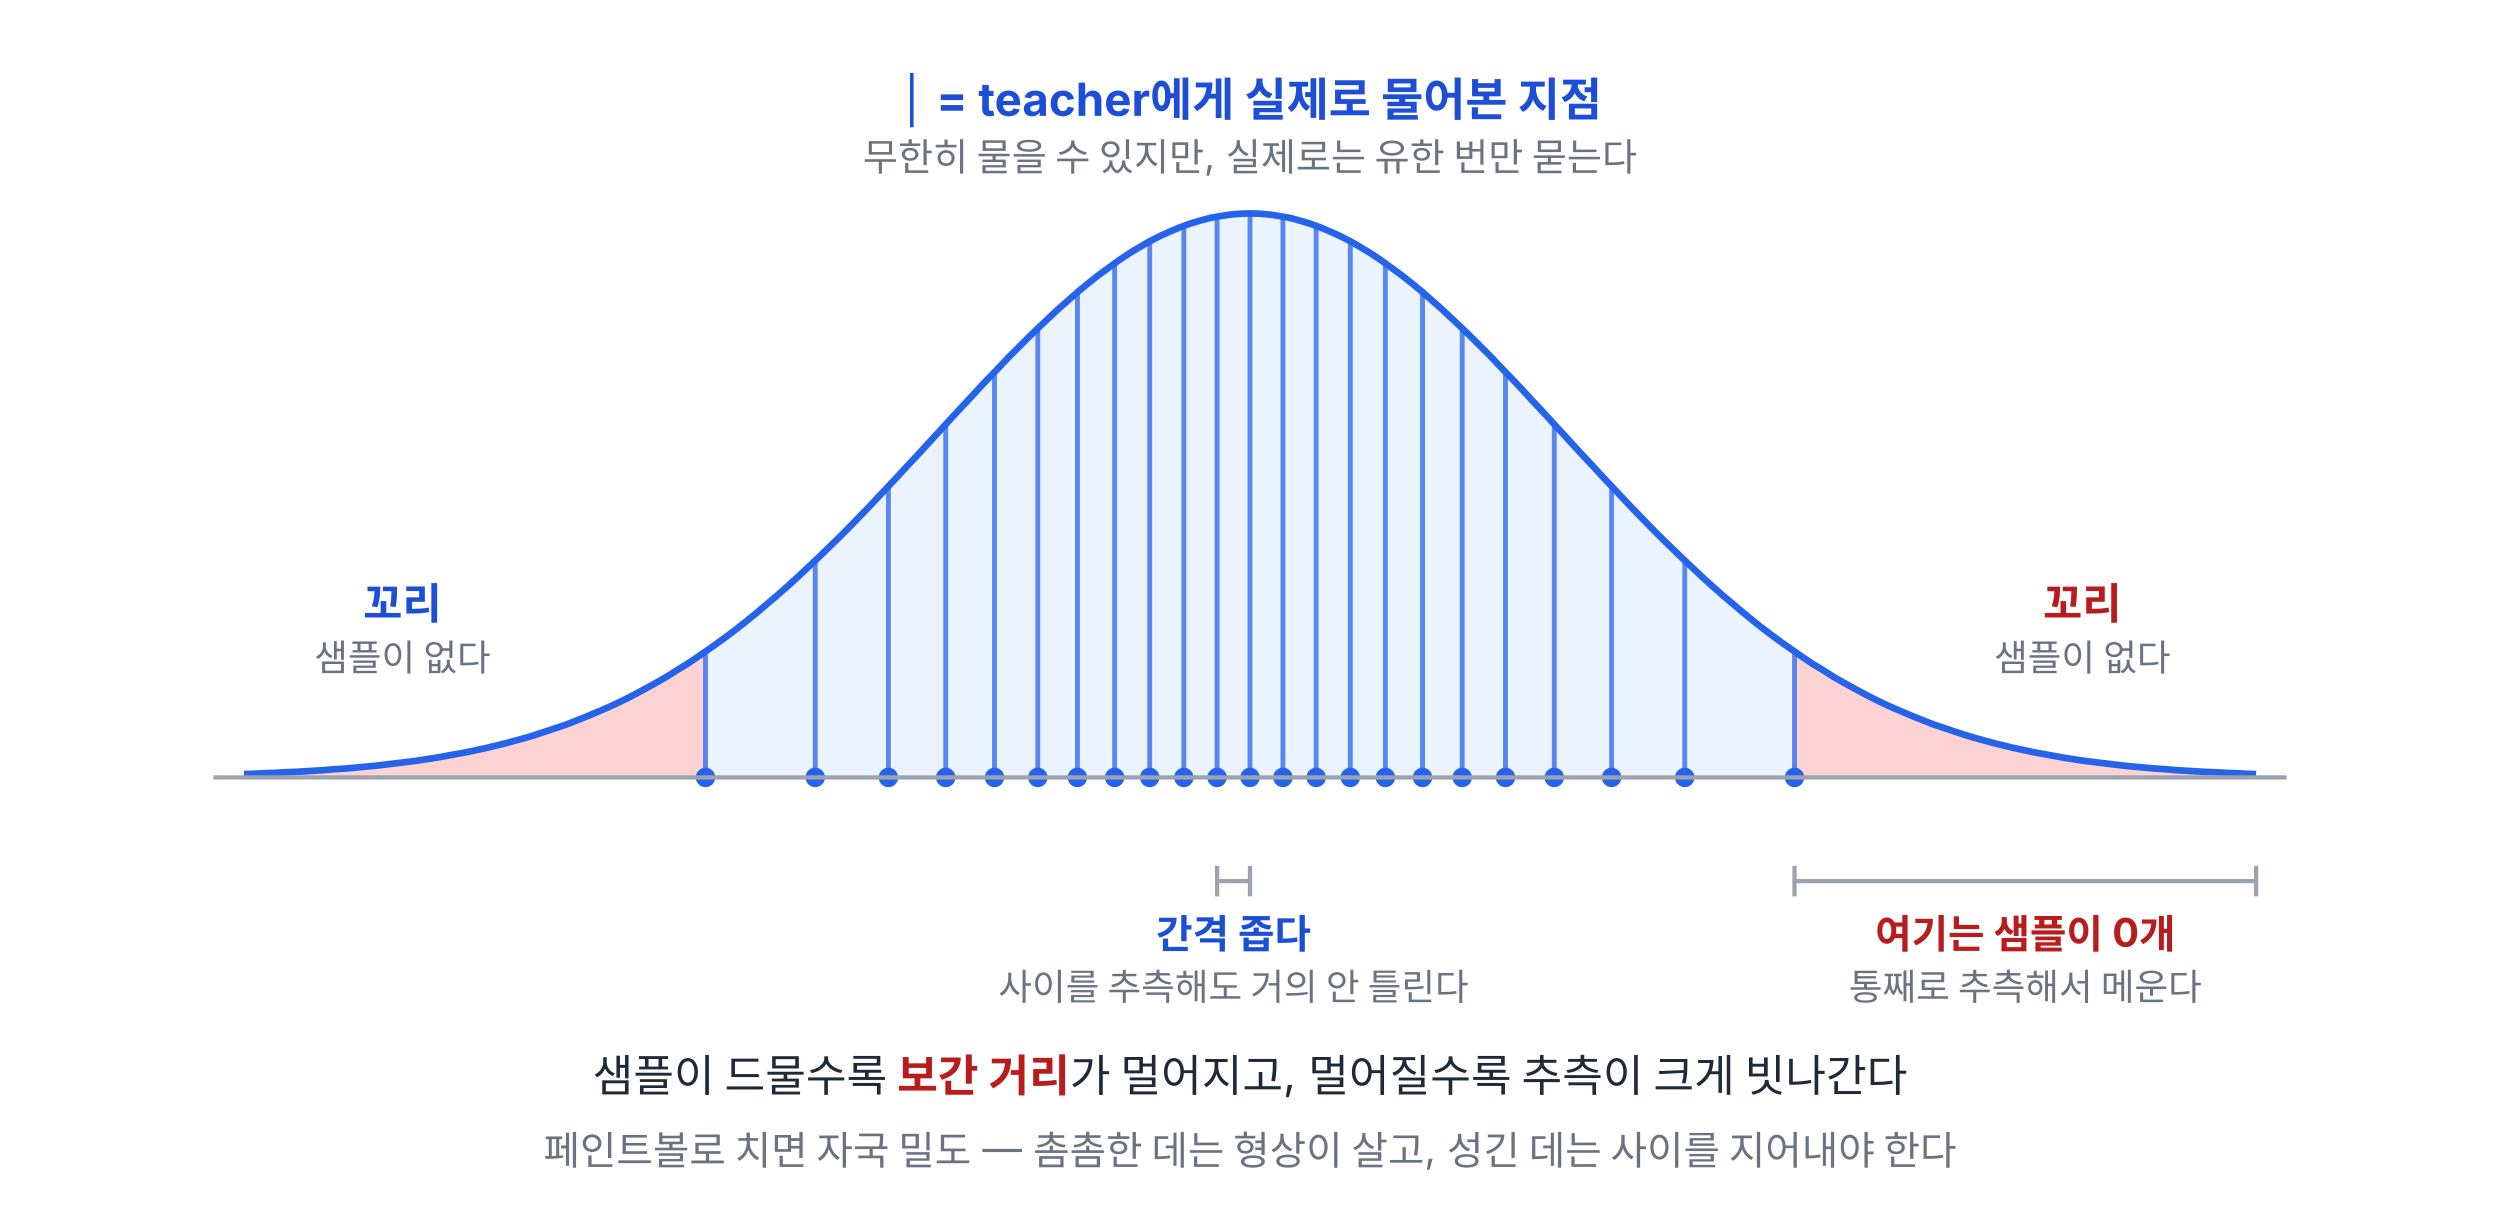
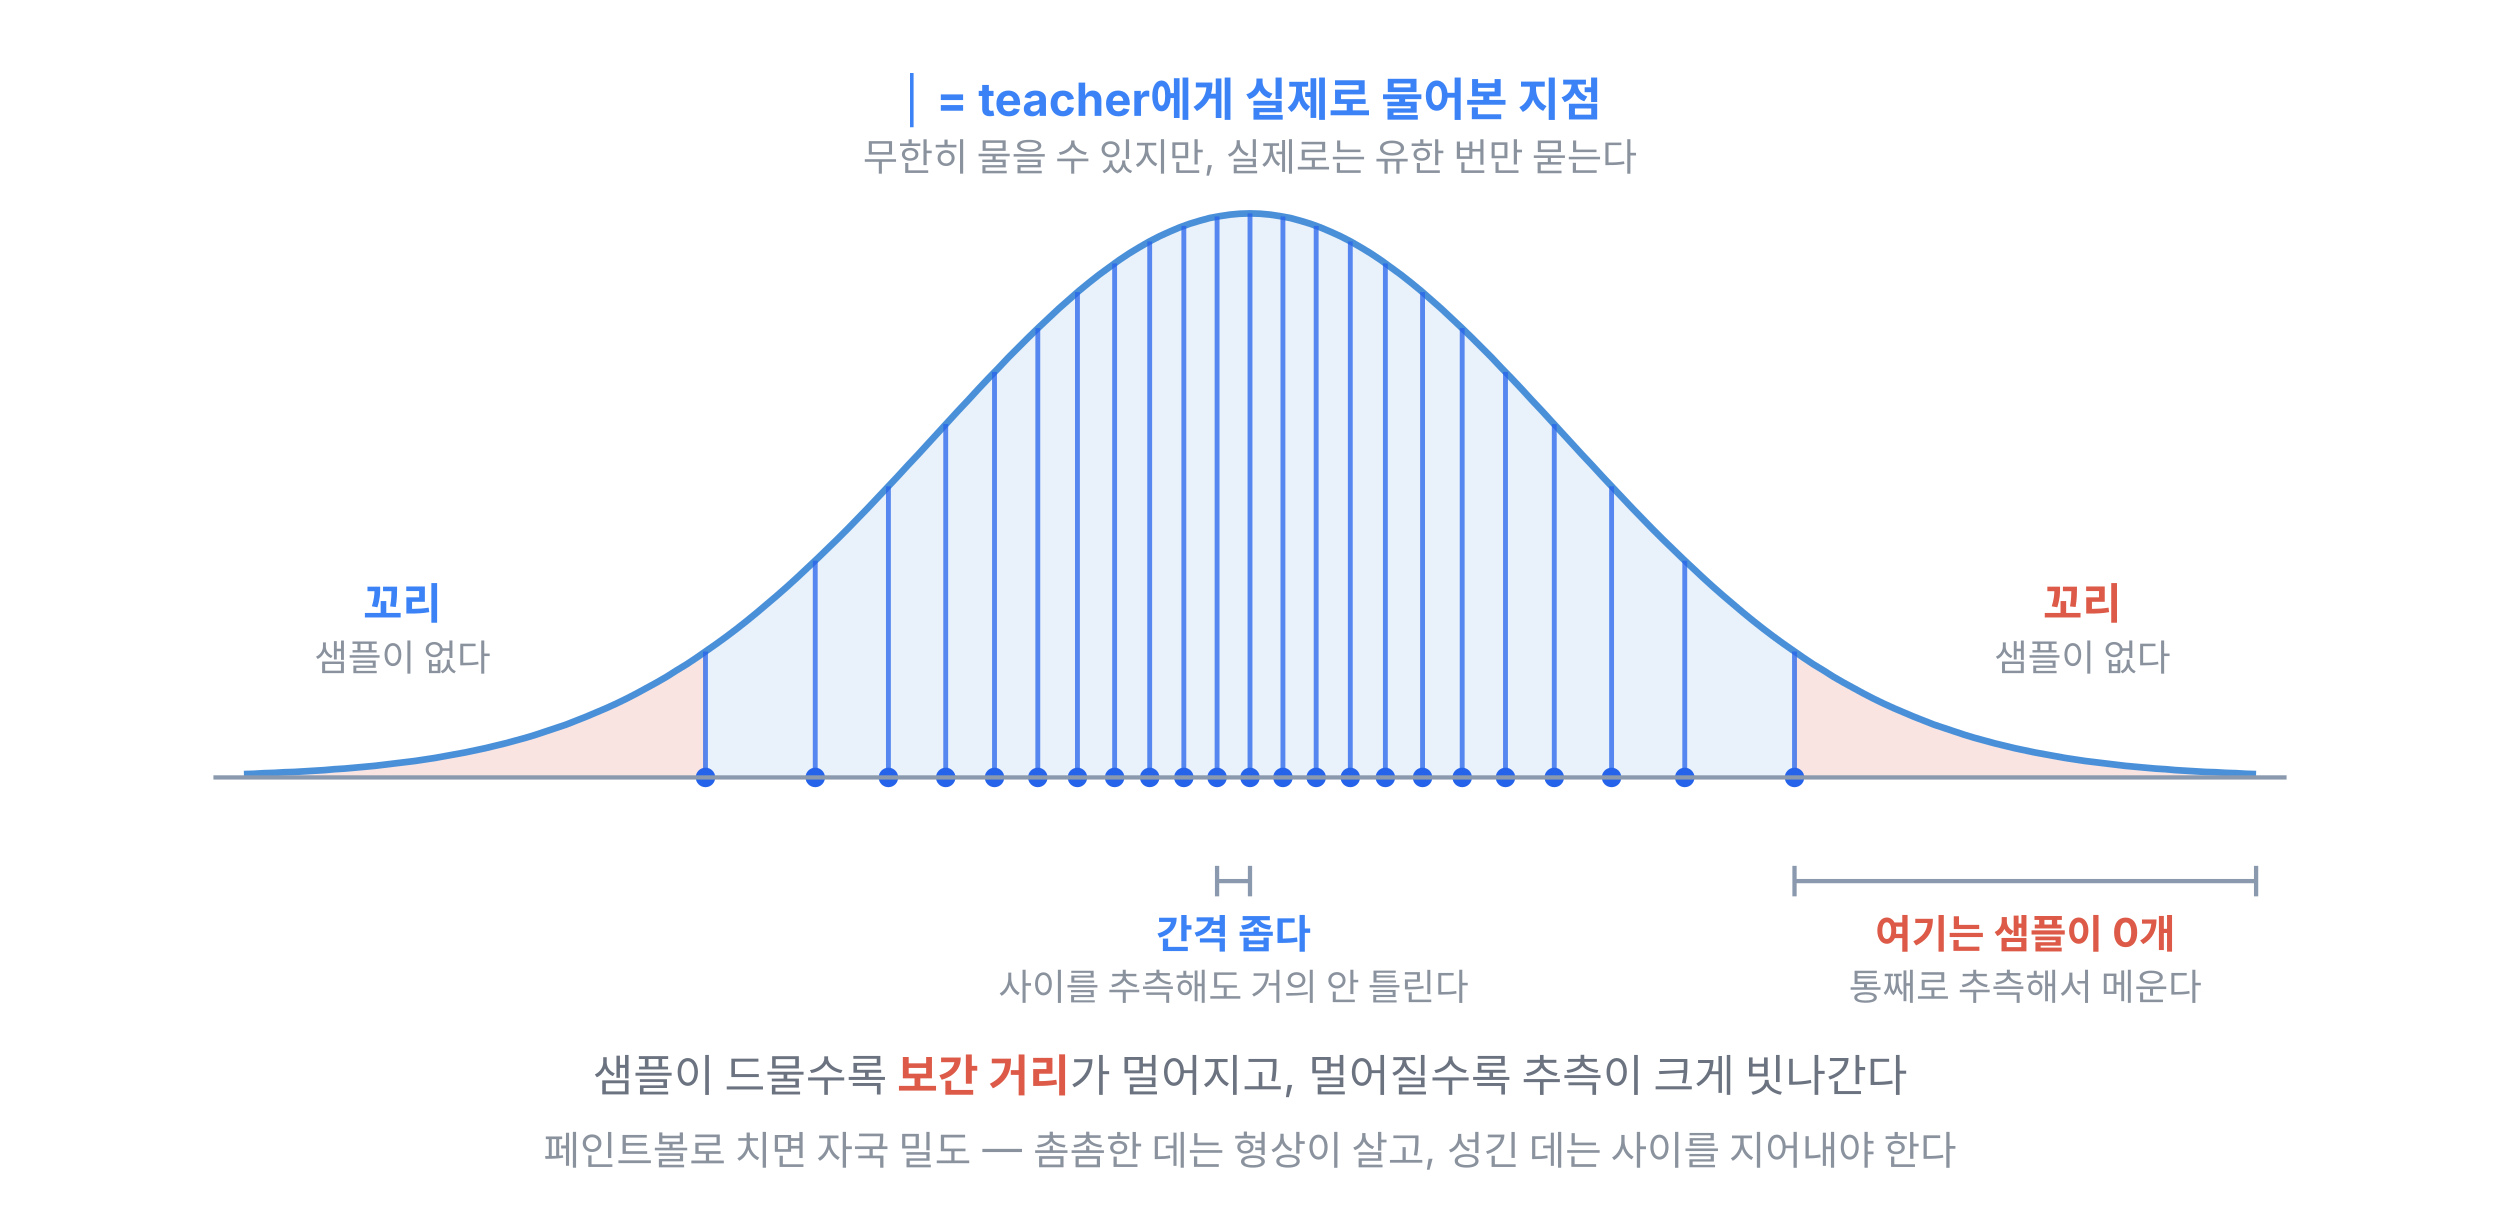
<svg xmlns="http://www.w3.org/2000/svg" viewBox="0 0 820 400" role="img" aria-label="종모양 분포 아래 샘플 눈금이 중앙에는 촘촘하고 꼬리로 갈수록 성기게 찍힌 그림">
  <style>
-     :root { color-scheme: light dark; }
-     .curve  { fill: none; stroke: #2563eb; stroke-width: 2.2; }
-     .curve2 { fill: none; stroke: #0891b2; stroke-width: 2.2; }
-     .fillA  { fill: #dbeafe; } .fillB { fill: #cffafe; }
-     .tailA  { fill: #fca5a5; } .ghost { fill: #e5e7eb; }
-     .box    { fill: none; stroke: #9ca3af; stroke-width: 1.6; rx: 10; }
-     .axis   { stroke: #9ca3af; stroke-width: 1.4; }
-     .gridln { stroke: #9ca3af; stroke-width: 1; stroke-dasharray: 4 4; }
-     .dash   { stroke: #9ca3af; stroke-width: 1.4; stroke-dasharray: 5 5; fill: none; }
-     .arrow  { stroke: #2563eb; stroke-width: 2.4; fill: none; }
-     .lbl    { fill: #1f2937; font-family: system-ui,-apple-system,'Apple SD Gothic Neo',sans-serif; }
-     .mut    { fill: #6b7280; font-family: system-ui,-apple-system,'Apple SD Gothic Neo',sans-serif; }
-     .warn   { fill: #b91c1c; font-weight: 700; }
-     .accent { fill: #1d4ed8; font-weight: 700; }
-     @media (prefers-color-scheme: dark) {
-       .curve { stroke:#60a5fa } .curve2 { stroke:#22d3ee }
-       .fillA { fill:#1e3a5f } .fillB { fill:#164e63 }
-       .tailA { fill:#7f1d1d } .ghost { fill:#374151 }
-       .box,.axis,.dash,.gridln { stroke:#6b7280 }
-       .lbl { fill:#e5e7eb } .mut { fill:#9ca3af }
-       .warn { fill:#fca5a5 } .accent { fill:#93c5fd }
-     }
+     .curve  { fill: none; stroke: #4a90d9; stroke-width: 2.2; }
+     .curve2 { fill: none; stroke: #17a8bd; stroke-width: 2.2; }
+     .fillA  { fill: #4a90d9; fill-opacity: .22; }
+     .fillB  { fill: #17a8bd; fill-opacity: .20; }
+     .tailA  { fill: #dc5a47; fill-opacity: .32; }
+     .ghost  { fill: #8a99ad; fill-opacity: .22; }
+     .box    { fill: none; stroke: #8a99ad; stroke-opacity: .75; stroke-width: 1.6; rx: 10; }
+     .axis   { stroke: #8a99ad; stroke-width: 1.4; }
+     .gridln { stroke: #8a99ad; stroke-width: 1; stroke-dasharray: 4 4; }
+     .dash   { stroke: #8a99ad; stroke-width: 1.4; stroke-dasharray: 5 5; fill: none; }
+     .arrow  { stroke: #4a90d9; stroke-width: 2.4; fill: none; }
+     .lbl    { fill: #6b7280; font-family: system-ui,-apple-system,'Apple SD Gothic Neo',sans-serif; }
+     .mut    { fill: #8a929e; font-family: system-ui,-apple-system,'Apple SD Gothic Neo',sans-serif; }
+     .warn   { fill: #dc5a47; font-weight: 700; }
+     .accent { fill: #3b82f6; font-weight: 700; }
  </style>
  <path class="tailA" d="M 588.6,213.7 L 589.3,214.2 L 590.1,214.7 L 590.8,215.2 L 591.6,215.8 L 592.4,216.3 L 593.1,216.8 L 593.9,217.3 L 594.6,217.8 L 595.4,218.2 L 596.1,218.7 L 596.9,219.2 L 597.7,219.7 L 598.4,220.1 L 599.2,220.6 L 599.9,221.1 L 600.7,221.5 L 601.4,222.0 L 602.2,222.4 L 603.0,222.9 L 603.7,223.3 L 604.5,223.7 L 605.2,224.2 L 606.0,224.6 L 606.7,225.0 L 607.5,225.4 L 608.3,225.9 L 609.0,226.3 L 609.8,226.7 L 610.5,227.1 L 611.3,227.5 L 612.0,227.9 L 612.8,228.2 L 613.6,228.6 L 614.3,229.0 L 615.1,229.4 L 615.8,229.8 L 616.6,230.1 L 617.3,230.5 L 618.1,230.9 L 618.9,231.2 L 619.6,231.6 L 620.4,231.9 L 621.1,232.3 L 621.9,232.6 L 622.6,232.9 L 623.4,233.3 L 624.2,233.6 L 624.9,233.9 L 625.7,234.2 L 626.4,234.5 L 627.2,234.9 L 627.9,235.2 L 628.7,235.5 L 629.5,235.8 L 630.2,236.1 L 631.0,236.4 L 631.7,236.7 L 632.5,237.0 L 633.2,237.2 L 634.0,237.5 L 634.8,237.8 L 635.5,238.1 L 636.3,238.3 L 637.0,238.6 L 637.8,238.9 L 638.5,239.1 L 639.3,239.4 L 640.1,239.6 L 640.8,239.9 L 641.6,240.1 L 642.3,240.4 L 643.1,240.6 L 643.8,240.9 L 644.6,241.1 L 645.4,241.3 L 646.1,241.5 L 646.9,241.8 L 647.6,242.0 L 648.4,242.2 L 649.1,242.4 L 649.9,242.6 L 650.7,242.9 L 651.4,243.1 L 652.2,243.3 L 652.9,243.5 L 653.7,243.7 L 654.4,243.9 L 655.2,244.0 L 656.0,244.2 L 656.7,244.4 L 657.5,244.6 L 658.2,244.8 L 659.0,245.0 L 659.7,245.1 L 660.5,245.3 L 661.3,245.5 L 662.0,245.7 L 662.8,245.8 L 663.5,246.0 L 664.3,246.2 L 665.0,246.3 L 665.8,246.5 L 666.6,246.6 L 667.3,246.8 L 668.1,246.9 L 668.8,247.1 L 669.6,247.2 L 670.3,247.4 L 671.1,247.5 L 671.9,247.6 L 672.6,247.8 L 673.4,247.9 L 674.1,248.0 L 674.9,248.2 L 675.6,248.3 L 676.4,248.4 L 677.2,248.5 L 677.9,248.7 L 678.7,248.8 L 679.4,248.9 L 680.2,249.0 L 680.9,249.1 L 681.7,249.2 L 682.5,249.4 L 683.2,249.5 L 684.0,249.6 L 684.7,249.7 L 685.5,249.8 L 686.2,249.9 L 687.0,250.0 L 687.8,250.1 L 688.5,250.2 L 689.3,250.3 L 690.0,250.4 L 690.8,250.5 L 691.5,250.5 L 692.3,250.6 L 693.1,250.7 L 693.8,250.8 L 694.6,250.9 L 695.3,251.0 L 696.1,251.1 L 696.8,251.1 L 697.6,251.2 L 698.4,251.3 L 699.1,251.4 L 699.9,251.4 L 700.6,251.5 L 701.4,251.6 L 702.1,251.7 L 702.9,251.7 L 703.7,251.8 L 704.4,251.9 L 705.2,251.9 L 705.9,252.0 L 706.7,252.0 L 707.4,252.1 L 708.2,252.2 L 709.0,252.2 L 709.7,252.3 L 710.5,252.3 L 711.2,252.4 L 712.0,252.5 L 712.7,252.5 L 713.5,252.6 L 714.3,252.6 L 715.0,252.7 L 715.8,252.7 L 716.5,252.8 L 717.3,252.8 L 718.0,252.9 L 718.8,252.9 L 719.6,253.0 L 720.3,253.0 L 721.1,253.0 L 721.8,253.1 L 722.6,253.1 L 723.3,253.2 L 724.1,253.2 L 724.9,253.3 L 725.6,253.3 L 726.4,253.3 L 727.1,253.4 L 727.9,253.4 L 728.6,253.4 L 729.4,253.5 L 730.2,253.5 L 730.9,253.5 L 731.7,253.6 L 732.4,253.6 L 733.2,253.6 L 733.9,253.7 L 734.7,253.7 L 735.5,253.7 L 736.2,253.8 L 737.0,253.8 L 737.7,253.8 L 738.5,253.8 L 739.2,253.9 L 740.0,253.9 L 740.0,255 L 588.6,255 Z" opacity="0.5" />
  <path class="tailA" d="M 80.0,253.9 L 80.8,253.9 L 81.5,253.8 L 82.3,253.8 L 83.0,253.8 L 83.8,253.8 L 84.5,253.7 L 85.3,253.7 L 86.1,253.7 L 86.8,253.6 L 87.6,253.6 L 88.3,253.6 L 89.1,253.5 L 89.8,253.5 L 90.6,253.5 L 91.4,253.4 L 92.1,253.4 L 92.9,253.4 L 93.6,253.3 L 94.4,253.3 L 95.1,253.3 L 95.9,253.2 L 96.7,253.2 L 97.4,253.1 L 98.2,253.1 L 98.9,253.0 L 99.7,253.0 L 100.4,253.0 L 101.2,252.9 L 102.0,252.9 L 102.7,252.8 L 103.5,252.8 L 104.2,252.7 L 105.0,252.7 L 105.7,252.6 L 106.5,252.6 L 107.3,252.5 L 108.0,252.5 L 108.8,252.4 L 109.5,252.3 L 110.3,252.3 L 111.0,252.2 L 111.8,252.2 L 112.6,252.1 L 113.3,252.0 L 114.1,252.0 L 114.8,251.9 L 115.6,251.9 L 116.3,251.8 L 117.1,251.7 L 117.9,251.7 L 118.6,251.6 L 119.4,251.5 L 120.1,251.4 L 120.9,251.4 L 121.6,251.3 L 122.4,251.2 L 123.2,251.1 L 123.9,251.1 L 124.7,251.0 L 125.4,250.9 L 126.2,250.8 L 126.9,250.7 L 127.7,250.6 L 128.5,250.5 L 129.2,250.5 L 130.0,250.4 L 130.7,250.3 L 131.5,250.2 L 132.2,250.1 L 133.0,250.0 L 133.8,249.9 L 134.5,249.8 L 135.3,249.7 L 136.0,249.6 L 136.8,249.5 L 137.5,249.4 L 138.3,249.2 L 139.1,249.1 L 139.8,249.0 L 140.6,248.9 L 141.3,248.8 L 142.1,248.7 L 142.8,248.5 L 143.6,248.4 L 144.4,248.3 L 145.1,248.2 L 145.9,248.0 L 146.6,247.9 L 147.4,247.8 L 148.1,247.6 L 148.9,247.5 L 149.7,247.4 L 150.4,247.2 L 151.2,247.1 L 151.9,246.9 L 152.7,246.8 L 153.4,246.6 L 154.2,246.5 L 155.0,246.3 L 155.7,246.2 L 156.5,246.0 L 157.2,245.8 L 158.0,245.7 L 158.7,245.5 L 159.5,245.3 L 160.3,245.1 L 161.0,245.0 L 161.8,244.8 L 162.5,244.6 L 163.3,244.4 L 164.0,244.2 L 164.8,244.0 L 165.6,243.9 L 166.3,243.7 L 167.1,243.5 L 167.8,243.3 L 168.6,243.1 L 169.3,242.9 L 170.1,242.6 L 170.9,242.4 L 171.6,242.2 L 172.4,242.0 L 173.1,241.8 L 173.9,241.5 L 174.6,241.3 L 175.4,241.1 L 176.2,240.9 L 176.9,240.6 L 177.7,240.4 L 178.4,240.1 L 179.2,239.9 L 179.9,239.6 L 180.7,239.4 L 181.5,239.1 L 182.2,238.9 L 183.0,238.6 L 183.7,238.3 L 184.5,238.1 L 185.2,237.8 L 186.0,237.5 L 186.8,237.2 L 187.5,237.0 L 188.3,236.7 L 189.0,236.4 L 189.8,236.1 L 190.5,235.8 L 191.3,235.5 L 192.1,235.2 L 192.8,234.9 L 193.6,234.5 L 194.3,234.2 L 195.1,233.9 L 195.8,233.6 L 196.6,233.3 L 197.4,232.9 L 198.1,232.6 L 198.9,232.3 L 199.6,231.9 L 200.4,231.6 L 201.1,231.2 L 201.9,230.9 L 202.7,230.5 L 203.4,230.1 L 204.2,229.8 L 204.9,229.4 L 205.7,229.0 L 206.4,228.6 L 207.2,228.2 L 208.0,227.9 L 208.7,227.5 L 209.5,227.1 L 210.2,226.7 L 211.0,226.3 L 211.7,225.9 L 212.5,225.4 L 213.3,225.0 L 214.0,224.6 L 214.8,224.2 L 215.5,223.7 L 216.3,223.3 L 217.0,222.9 L 217.8,222.4 L 218.6,222.0 L 219.3,221.5 L 220.1,221.1 L 220.8,220.6 L 221.6,220.1 L 222.3,219.7 L 223.1,219.2 L 223.9,218.7 L 224.6,218.2 L 225.4,217.8 L 226.1,217.3 L 226.9,216.8 L 227.6,216.3 L 228.4,215.8 L 229.2,215.2 L 229.9,214.7 L 230.7,214.2 L 231.4,213.7 L 231.4,255 L 80.0,255 Z" opacity="0.5" />
  <path class="fillA" d="M 231.4,213.7 L 233.2,212.4 L 235.0,211.2 L 236.8,209.9 L 238.6,208.5 L 240.4,207.2 L 242.1,205.8 L 243.9,204.4 L 245.7,203.0 L 247.5,201.5 L 249.3,200.1 L 251.1,198.6 L 252.9,197.1 L 254.6,195.5 L 256.4,194.0 L 258.2,192.4 L 260.0,190.8 L 261.8,189.1 L 263.6,187.5 L 265.4,185.8 L 267.1,184.1 L 268.9,182.4 L 270.7,180.7 L 272.5,178.9 L 274.3,177.2 L 276.1,175.4 L 277.9,173.6 L 279.6,171.8 L 281.4,170.0 L 283.2,168.1 L 285.0,166.3 L 286.8,164.4 L 288.6,162.5 L 290.4,160.6 L 292.1,158.7 L 293.9,156.8 L 295.7,154.9 L 297.5,153.0 L 299.3,151.0 L 301.1,149.1 L 302.9,147.2 L 304.6,145.2 L 306.4,143.3 L 308.2,141.3 L 310.0,139.4 L 311.8,137.5 L 313.6,135.5 L 315.4,133.6 L 317.1,131.7 L 318.9,129.7 L 320.7,127.8 L 322.5,125.9 L 324.3,124.0 L 326.1,122.2 L 327.9,120.3 L 329.6,118.4 L 331.4,116.6 L 333.2,114.8 L 335.0,113.0 L 336.8,111.2 L 338.6,109.5 L 340.4,107.7 L 342.1,106.0 L 343.9,104.3 L 345.7,102.7 L 347.5,101.0 L 349.3,99.4 L 351.1,97.9 L 352.9,96.3 L 354.6,94.8 L 356.4,93.4 L 358.2,91.9 L 360.0,90.5 L 361.8,89.2 L 363.6,87.8 L 365.4,86.5 L 367.1,85.3 L 368.9,84.1 L 370.7,82.9 L 372.5,81.8 L 374.3,80.8 L 376.1,79.7 L 377.9,78.8 L 379.6,77.8 L 381.4,77.0 L 383.2,76.1 L 385.0,75.4 L 386.8,74.6 L 388.6,74.0 L 390.4,73.3 L 392.1,72.8 L 393.9,72.2 L 395.7,71.8 L 397.5,71.4 L 399.3,71.0 L 401.1,70.7 L 402.9,70.4 L 404.6,70.2 L 406.4,70.1 L 408.2,70.0 L 410.0,70.0 L 411.8,70.0 L 413.6,70.1 L 415.4,70.2 L 417.1,70.4 L 418.9,70.7 L 420.7,71.0 L 422.5,71.4 L 424.3,71.8 L 426.1,72.2 L 427.9,72.8 L 429.6,73.3 L 431.4,74.0 L 433.2,74.6 L 435.0,75.4 L 436.8,76.1 L 438.6,77.0 L 440.4,77.8 L 442.1,78.8 L 443.9,79.7 L 445.7,80.8 L 447.5,81.8 L 449.3,82.9 L 451.1,84.1 L 452.9,85.3 L 454.6,86.5 L 456.4,87.8 L 458.2,89.2 L 460.0,90.5 L 461.8,91.9 L 463.6,93.4 L 465.4,94.8 L 467.1,96.3 L 468.9,97.9 L 470.7,99.4 L 472.5,101.0 L 474.3,102.7 L 476.1,104.3 L 477.9,106.0 L 479.6,107.7 L 481.4,109.5 L 483.2,111.2 L 485.0,113.0 L 486.8,114.8 L 488.6,116.6 L 490.4,118.4 L 492.1,120.3 L 493.9,122.2 L 495.7,124.0 L 497.5,125.9 L 499.3,127.8 L 501.1,129.7 L 502.9,131.7 L 504.6,133.6 L 506.4,135.5 L 508.2,137.5 L 510.0,139.4 L 511.8,141.3 L 513.6,143.3 L 515.4,145.2 L 517.1,147.2 L 518.9,149.1 L 520.7,151.0 L 522.5,153.0 L 524.3,154.9 L 526.1,156.8 L 527.9,158.7 L 529.6,160.6 L 531.4,162.5 L 533.2,164.4 L 535.0,166.3 L 536.8,168.1 L 538.6,170.0 L 540.4,171.8 L 542.1,173.6 L 543.9,175.4 L 545.7,177.2 L 547.5,178.9 L 549.3,180.7 L 551.1,182.4 L 552.9,184.1 L 554.6,185.8 L 556.4,187.5 L 558.2,189.1 L 560.0,190.8 L 561.8,192.4 L 563.6,194.0 L 565.4,195.5 L 567.1,197.1 L 568.9,198.6 L 570.7,200.1 L 572.5,201.5 L 574.3,203.0 L 576.1,204.4 L 577.9,205.8 L 579.6,207.2 L 581.4,208.5 L 583.2,209.9 L 585.0,211.2 L 586.8,212.4 L 588.6,213.7 L 588.6,255 L 231.4,255 Z" opacity="0.55" />
  <path class="curve" d="M 80.0,253.9 L 83.3,253.8 L 86.6,253.6 L 89.9,253.5 L 93.2,253.3 L 96.5,253.2 L 99.8,253.0 L 103.1,252.8 L 106.4,252.6 L 109.7,252.3 L 113.0,252.1 L 116.3,251.8 L 119.6,251.5 L 122.9,251.2 L 126.2,250.8 L 129.5,250.4 L 132.8,250.0 L 136.1,249.6 L 139.4,249.1 L 142.7,248.6 L 146.0,248.0 L 149.3,247.4 L 152.6,246.8 L 155.9,246.1 L 159.2,245.4 L 162.5,244.6 L 165.8,243.8 L 169.1,242.9 L 172.4,242.0 L 175.7,241.0 L 179.0,239.9 L 182.3,238.8 L 185.6,237.7 L 188.9,236.4 L 192.2,235.1 L 195.5,233.7 L 198.8,232.3 L 202.1,230.8 L 205.4,229.2 L 208.7,227.5 L 212.0,225.7 L 215.3,223.9 L 218.6,222.0 L 221.9,219.9 L 225.2,217.9 L 228.5,215.7 L 231.8,213.4 L 235.1,211.1 L 238.4,208.7 L 241.7,206.2 L 245.0,203.6 L 248.3,200.9 L 251.6,198.1 L 254.9,195.3 L 258.2,192.4 L 261.5,189.4 L 264.8,186.3 L 268.1,183.2 L 271.4,180.0 L 274.7,176.8 L 278.0,173.5 L 281.3,170.1 L 284.6,166.7 L 287.9,163.2 L 291.2,159.7 L 294.5,156.2 L 297.8,152.6 L 301.1,149.1 L 304.4,145.5 L 307.7,141.9 L 311.0,138.3 L 314.3,134.7 L 317.6,131.2 L 320.9,127.6 L 324.2,124.1 L 327.5,120.7 L 330.8,117.2 L 334.1,113.9 L 337.4,110.6 L 340.7,107.4 L 344.0,104.3 L 347.3,101.2 L 350.6,98.3 L 353.9,95.4 L 357.2,92.7 L 360.5,90.1 L 363.8,87.7 L 367.1,85.3 L 370.4,83.1 L 373.7,81.1 L 377.0,79.2 L 380.3,77.5 L 383.6,76.0 L 386.9,74.6 L 390.2,73.4 L 393.5,72.4 L 396.8,71.5 L 400.1,70.9 L 403.4,70.4 L 406.7,70.1 L 410.0,70.0 L 413.3,70.1 L 416.6,70.4 L 419.9,70.9 L 423.2,71.5 L 426.5,72.4 L 429.8,73.4 L 433.1,74.6 L 436.4,76.0 L 439.7,77.5 L 443.0,79.2 L 446.3,81.1 L 449.6,83.1 L 452.9,85.3 L 456.2,87.7 L 459.5,90.1 L 462.8,92.7 L 466.1,95.4 L 469.4,98.3 L 472.7,101.2 L 476.0,104.3 L 479.3,107.4 L 482.6,110.6 L 485.9,113.9 L 489.2,117.2 L 492.5,120.7 L 495.8,124.1 L 499.1,127.6 L 502.4,131.2 L 505.7,134.7 L 509.0,138.3 L 512.3,141.9 L 515.6,145.5 L 518.9,149.1 L 522.2,152.6 L 525.5,156.2 L 528.8,159.7 L 532.1,163.2 L 535.4,166.7 L 538.7,170.1 L 542.0,173.5 L 545.3,176.8 L 548.6,180.0 L 551.9,183.2 L 555.2,186.3 L 558.5,189.4 L 561.8,192.4 L 565.1,195.3 L 568.4,198.1 L 571.7,200.9 L 575.0,203.6 L 578.3,206.2 L 581.6,208.7 L 584.9,211.1 L 588.2,213.4 L 591.5,215.7 L 594.8,217.9 L 598.1,219.9 L 601.4,222.0 L 604.7,223.9 L 608.0,225.7 L 611.3,227.5 L 614.6,229.2 L 617.9,230.8 L 621.2,232.3 L 624.5,233.7 L 627.8,235.1 L 631.1,236.4 L 634.4,237.7 L 637.7,238.8 L 641.0,239.9 L 644.3,241.0 L 647.6,242.0 L 650.9,242.9 L 654.2,243.8 L 657.5,244.6 L 660.8,245.4 L 664.1,246.1 L 667.4,246.8 L 670.7,247.4 L 674.0,248.0 L 677.3,248.6 L 680.6,249.1 L 683.9,249.6 L 687.2,250.0 L 690.5,250.4 L 693.8,250.8 L 697.1,251.2 L 700.4,251.5 L 703.7,251.8 L 707.0,252.1 L 710.3,252.3 L 713.6,252.6 L 716.9,252.8 L 720.2,253.0 L 723.5,253.2 L 726.8,253.3 L 730.1,253.5 L 733.4,253.6 L 736.7,253.8 L 740.0,253.9" />
  <line x1="231.4" y1="255" x2="231.4" y2="213.7" stroke="#2563eb" stroke-width="1.6" opacity="0.75" />
  <circle cx="231.4" cy="255" r="3.2" fill="#2563eb" />
  <line x1="267.4" y1="255" x2="267.4" y2="183.9" stroke="#2563eb" stroke-width="1.6" opacity="0.75" />
  <circle cx="267.4" cy="255" r="3.2" fill="#2563eb" />
  <line x1="291.4" y1="255" x2="291.4" y2="159.5" stroke="#2563eb" stroke-width="1.6" opacity="0.75" />
  <circle cx="291.4" cy="255" r="3.2" fill="#2563eb" />
  <line x1="310.2" y1="255" x2="310.2" y2="139.1" stroke="#2563eb" stroke-width="1.6" opacity="0.75" />
  <circle cx="310.2" cy="255" r="3.2" fill="#2563eb" />
  <line x1="326.2" y1="255" x2="326.2" y2="122.0" stroke="#2563eb" stroke-width="1.6" opacity="0.75" />
  <circle cx="326.2" cy="255" r="3.2" fill="#2563eb" />
  <line x1="340.4" y1="255" x2="340.4" y2="107.6" stroke="#2563eb" stroke-width="1.6" opacity="0.75" />
  <circle cx="340.4" cy="255" r="3.2" fill="#2563eb" />
  <line x1="353.4" y1="255" x2="353.4" y2="95.8" stroke="#2563eb" stroke-width="1.6" opacity="0.75" />
  <circle cx="353.4" cy="255" r="3.2" fill="#2563eb" />
  <line x1="365.6" y1="255" x2="365.6" y2="86.4" stroke="#2563eb" stroke-width="1.6" opacity="0.75" />
  <circle cx="365.6" cy="255" r="3.2" fill="#2563eb" />
  <line x1="377.1" y1="255" x2="377.1" y2="79.2" stroke="#2563eb" stroke-width="1.6" opacity="0.75" />
  <circle cx="377.1" cy="255" r="3.2" fill="#2563eb" />
  <line x1="388.3" y1="255" x2="388.3" y2="74.1" stroke="#2563eb" stroke-width="1.6" opacity="0.75" />
  <circle cx="388.3" cy="255" r="3.2" fill="#2563eb" />
  <line x1="399.2" y1="255" x2="399.2" y2="71.0" stroke="#2563eb" stroke-width="1.6" opacity="0.75" />
  <circle cx="399.2" cy="255" r="3.2" fill="#2563eb" />
  <line x1="410.0" y1="255" x2="410.0" y2="70.0" stroke="#2563eb" stroke-width="1.6" opacity="0.75" />
  <circle cx="410.0" cy="255" r="3.2" fill="#2563eb" />
  <line x1="420.8" y1="255" x2="420.8" y2="71.0" stroke="#2563eb" stroke-width="1.6" opacity="0.75" />
  <circle cx="420.8" cy="255" r="3.2" fill="#2563eb" />
  <line x1="431.7" y1="255" x2="431.7" y2="74.1" stroke="#2563eb" stroke-width="1.6" opacity="0.75" />
  <circle cx="431.7" cy="255" r="3.2" fill="#2563eb" />
  <line x1="442.9" y1="255" x2="442.9" y2="79.2" stroke="#2563eb" stroke-width="1.6" opacity="0.75" />
  <circle cx="442.9" cy="255" r="3.2" fill="#2563eb" />
  <line x1="454.4" y1="255" x2="454.4" y2="86.4" stroke="#2563eb" stroke-width="1.6" opacity="0.75" />
  <circle cx="454.4" cy="255" r="3.2" fill="#2563eb" />
  <line x1="466.6" y1="255" x2="466.6" y2="95.8" stroke="#2563eb" stroke-width="1.6" opacity="0.75" />
  <circle cx="466.6" cy="255" r="3.2" fill="#2563eb" />
  <line x1="479.6" y1="255" x2="479.6" y2="107.6" stroke="#2563eb" stroke-width="1.6" opacity="0.75" />
  <circle cx="479.6" cy="255" r="3.2" fill="#2563eb" />
  <line x1="493.8" y1="255" x2="493.8" y2="122.0" stroke="#2563eb" stroke-width="1.6" opacity="0.75" />
  <circle cx="493.8" cy="255" r="3.2" fill="#2563eb" />
  <line x1="509.8" y1="255" x2="509.8" y2="139.1" stroke="#2563eb" stroke-width="1.6" opacity="0.75" />
  <circle cx="509.8" cy="255" r="3.2" fill="#2563eb" />
  <line x1="528.6" y1="255" x2="528.6" y2="159.5" stroke="#2563eb" stroke-width="1.6" opacity="0.75" />
  <circle cx="528.6" cy="255" r="3.2" fill="#2563eb" />
  <line x1="552.6" y1="255" x2="552.6" y2="183.9" stroke="#2563eb" stroke-width="1.6" opacity="0.75" />
  <circle cx="552.6" cy="255" r="3.2" fill="#2563eb" />
  <line x1="588.6" y1="255" x2="588.6" y2="213.7" stroke="#2563eb" stroke-width="1.6" opacity="0.75" />
  <circle cx="588.6" cy="255" r="3.2" fill="#2563eb" />
  <line class="axis" x1="70" y1="255" x2="750" y2="255" />
  <text class="lbl accent" x="410" y="38" font-size="15" text-anchor="middle">│ = teacher에게 실제로 물어본 지점</text>
  <text class="mut" x="410" y="56" font-size="12.5" text-anchor="middle">무한히 물을 수 있지만, 실제로는 유한 번만 묻는다</text>
  <line class="axis" x1="399.2" y1="289" x2="410.0" y2="289" />
  <line class="axis" x1="399.2" y1="284" x2="399.2" y2="294" />
  <line class="axis" x1="410.0" y1="284" x2="410.0" y2="294" />
  <text class="lbl accent" x="404.6" y="311" font-size="13" text-anchor="middle">간격 좁다</text>
  <text class="mut" x="404.6" y="328" font-size="12" text-anchor="middle">사이를 추측해도 거의 안 틀린다</text>
  <line class="axis" x1="588.6" y1="289" x2="740.0" y2="289" />
  <line class="axis" x1="588.6" y1="284" x2="588.6" y2="294" />
  <line class="axis" x1="740.0" y1="284" x2="740.0" y2="294" />
  <text class="lbl warn" x="664.3" y="311" font-size="13" text-anchor="middle">여기는 샘플이 0개</text>
  <text class="mut" x="664.3" y="328" font-size="12" text-anchor="middle">통째로 추측해서 메운다</text>
  <text class="warn" x="683" y="203" font-size="14" text-anchor="middle">꼬리</text>
  <text class="mut" x="683" y="220" font-size="12" text-anchor="middle">샘플이 없다</text>
  <text class="lbl accent" x="132" y="203" font-size="14" text-anchor="middle">꼬리</text>
  <text class="mut" x="132" y="220" font-size="12" text-anchor="middle">샘플이 없다</text>
  <text class="lbl" x="410.0" y="358" font-size="14.5" text-anchor="middle">샘플이 드물수록 <tspan class="warn">보간 거리</tspan>가 멀어지고, 멀어질수록 추측이 크게 빗나간다</text>
  <text class="mut" x="410.0" y="382" font-size="13" text-anchor="middle">페인트볼로 치면 자국 밀도 — 촘촘한 데는 형상이 살고, 성긴 데는 사이를 지어내야 한다</text>
</svg>
